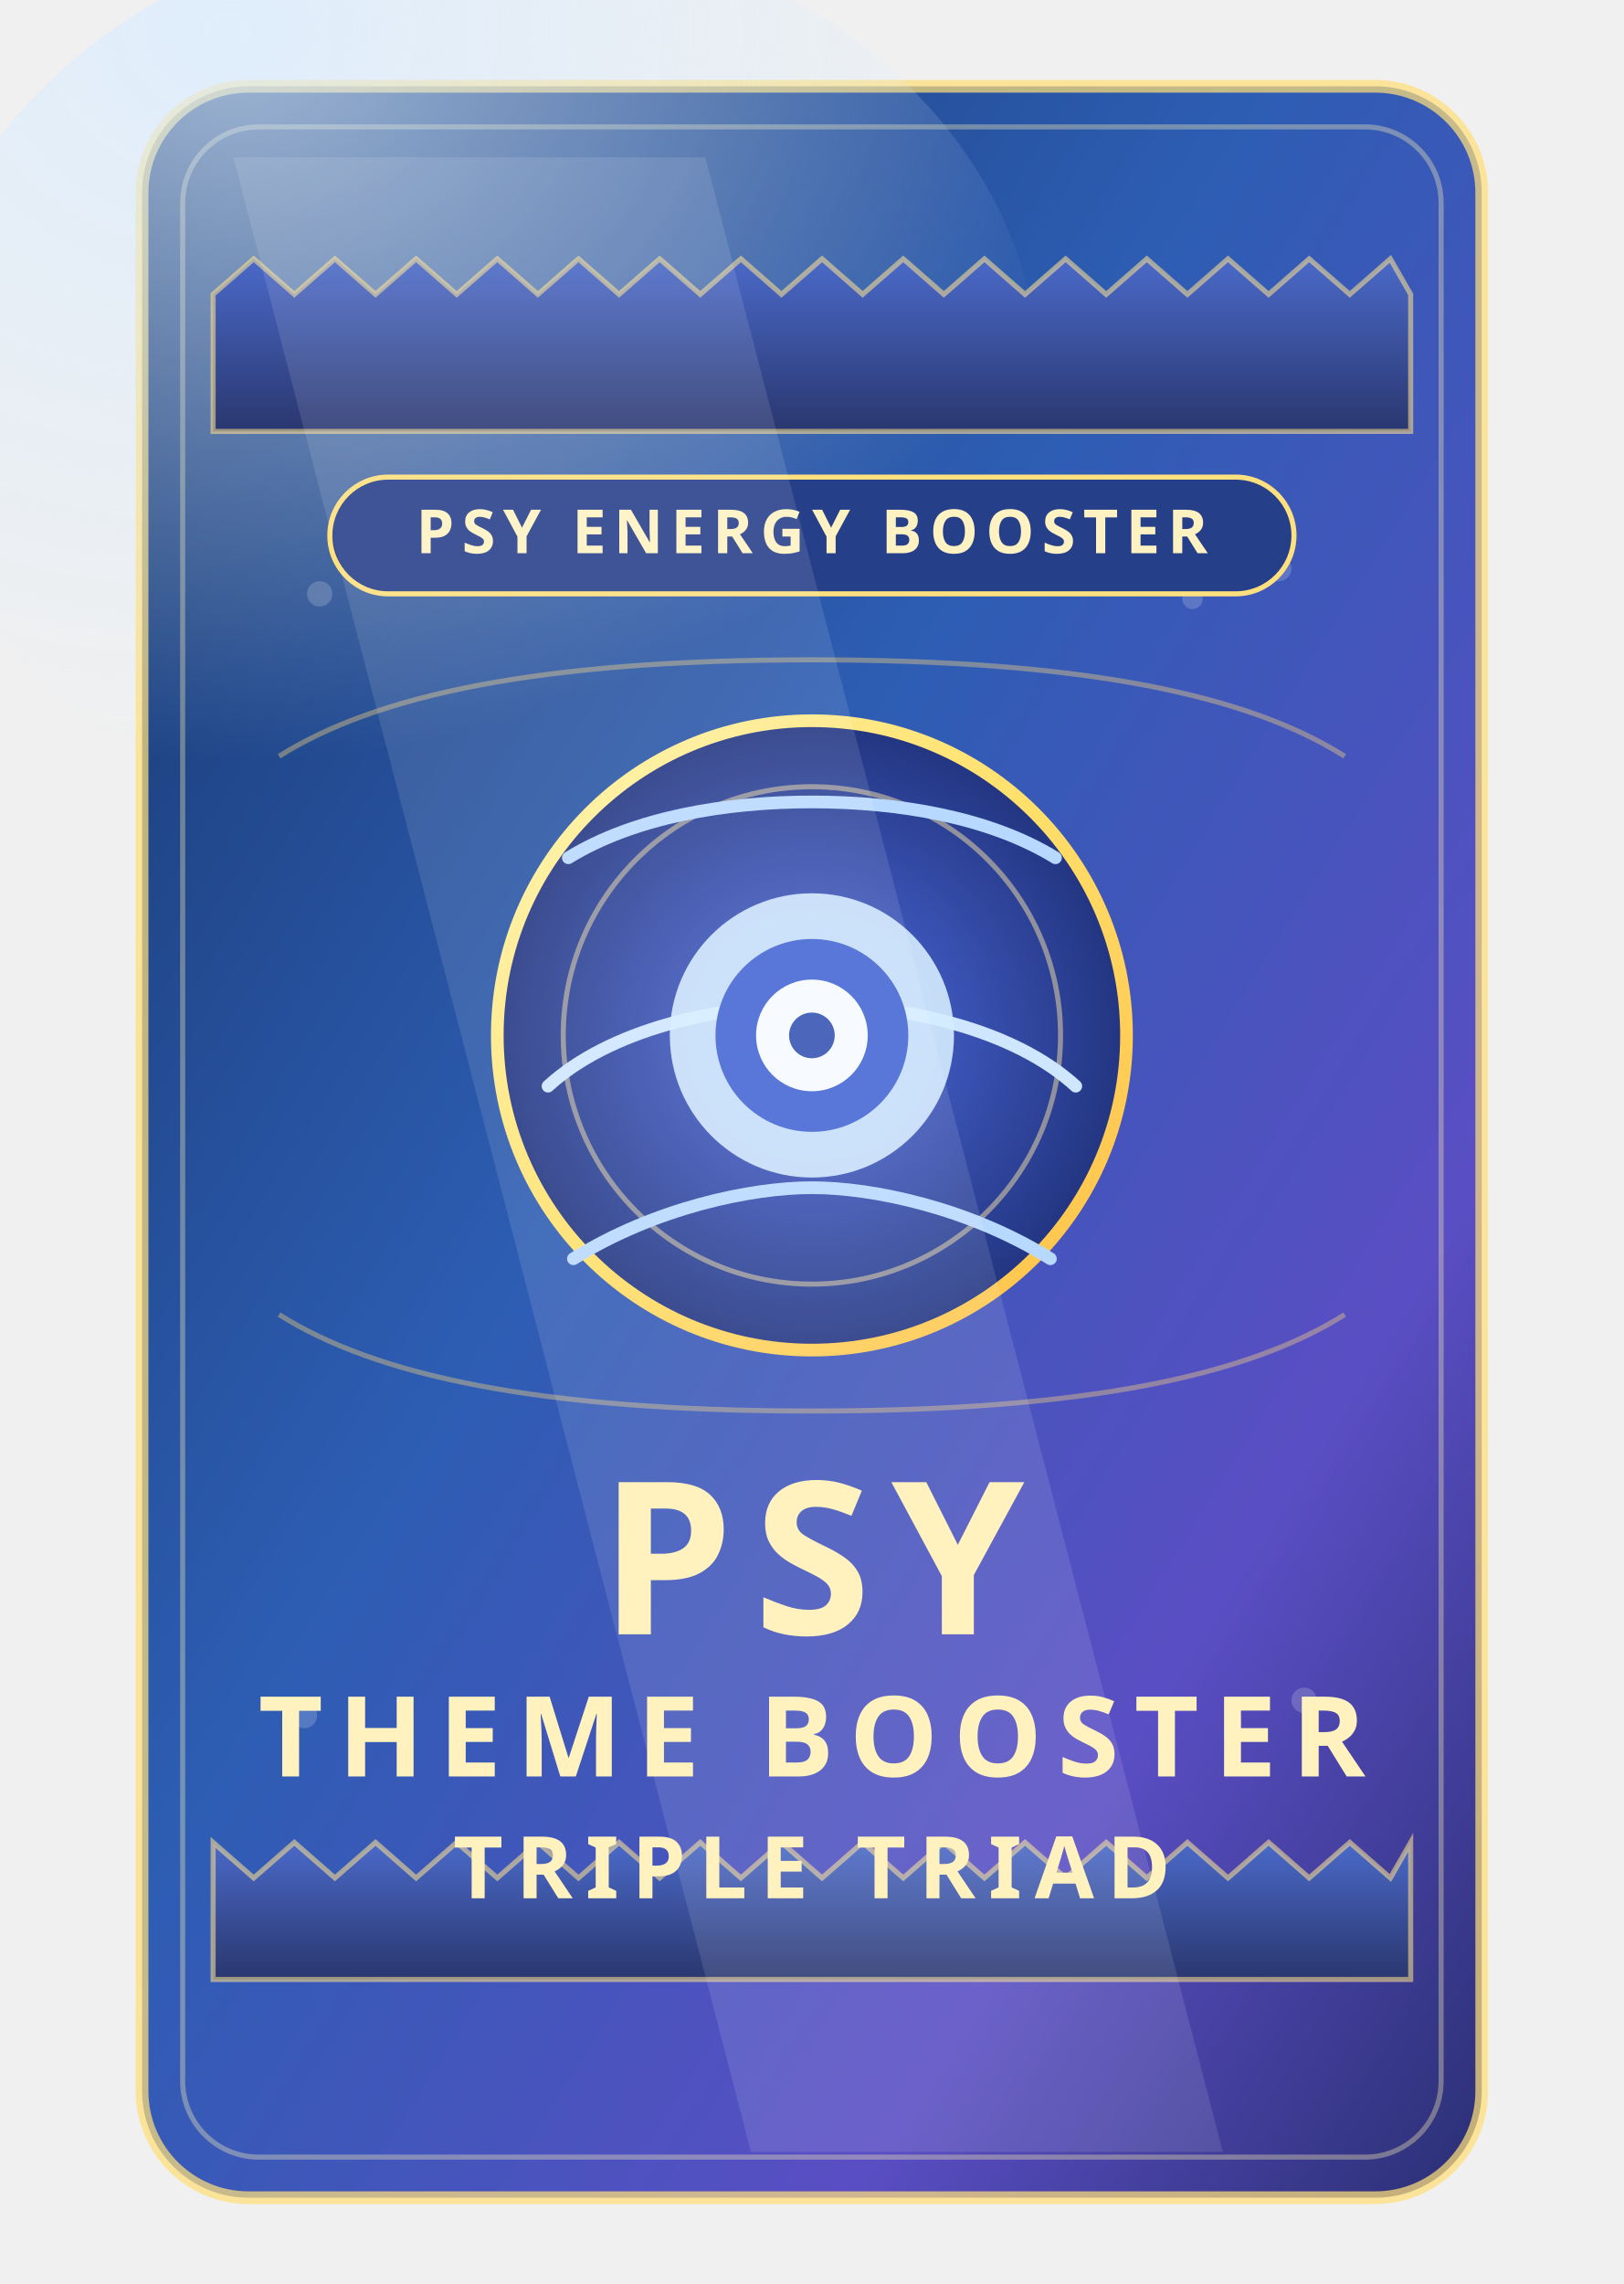
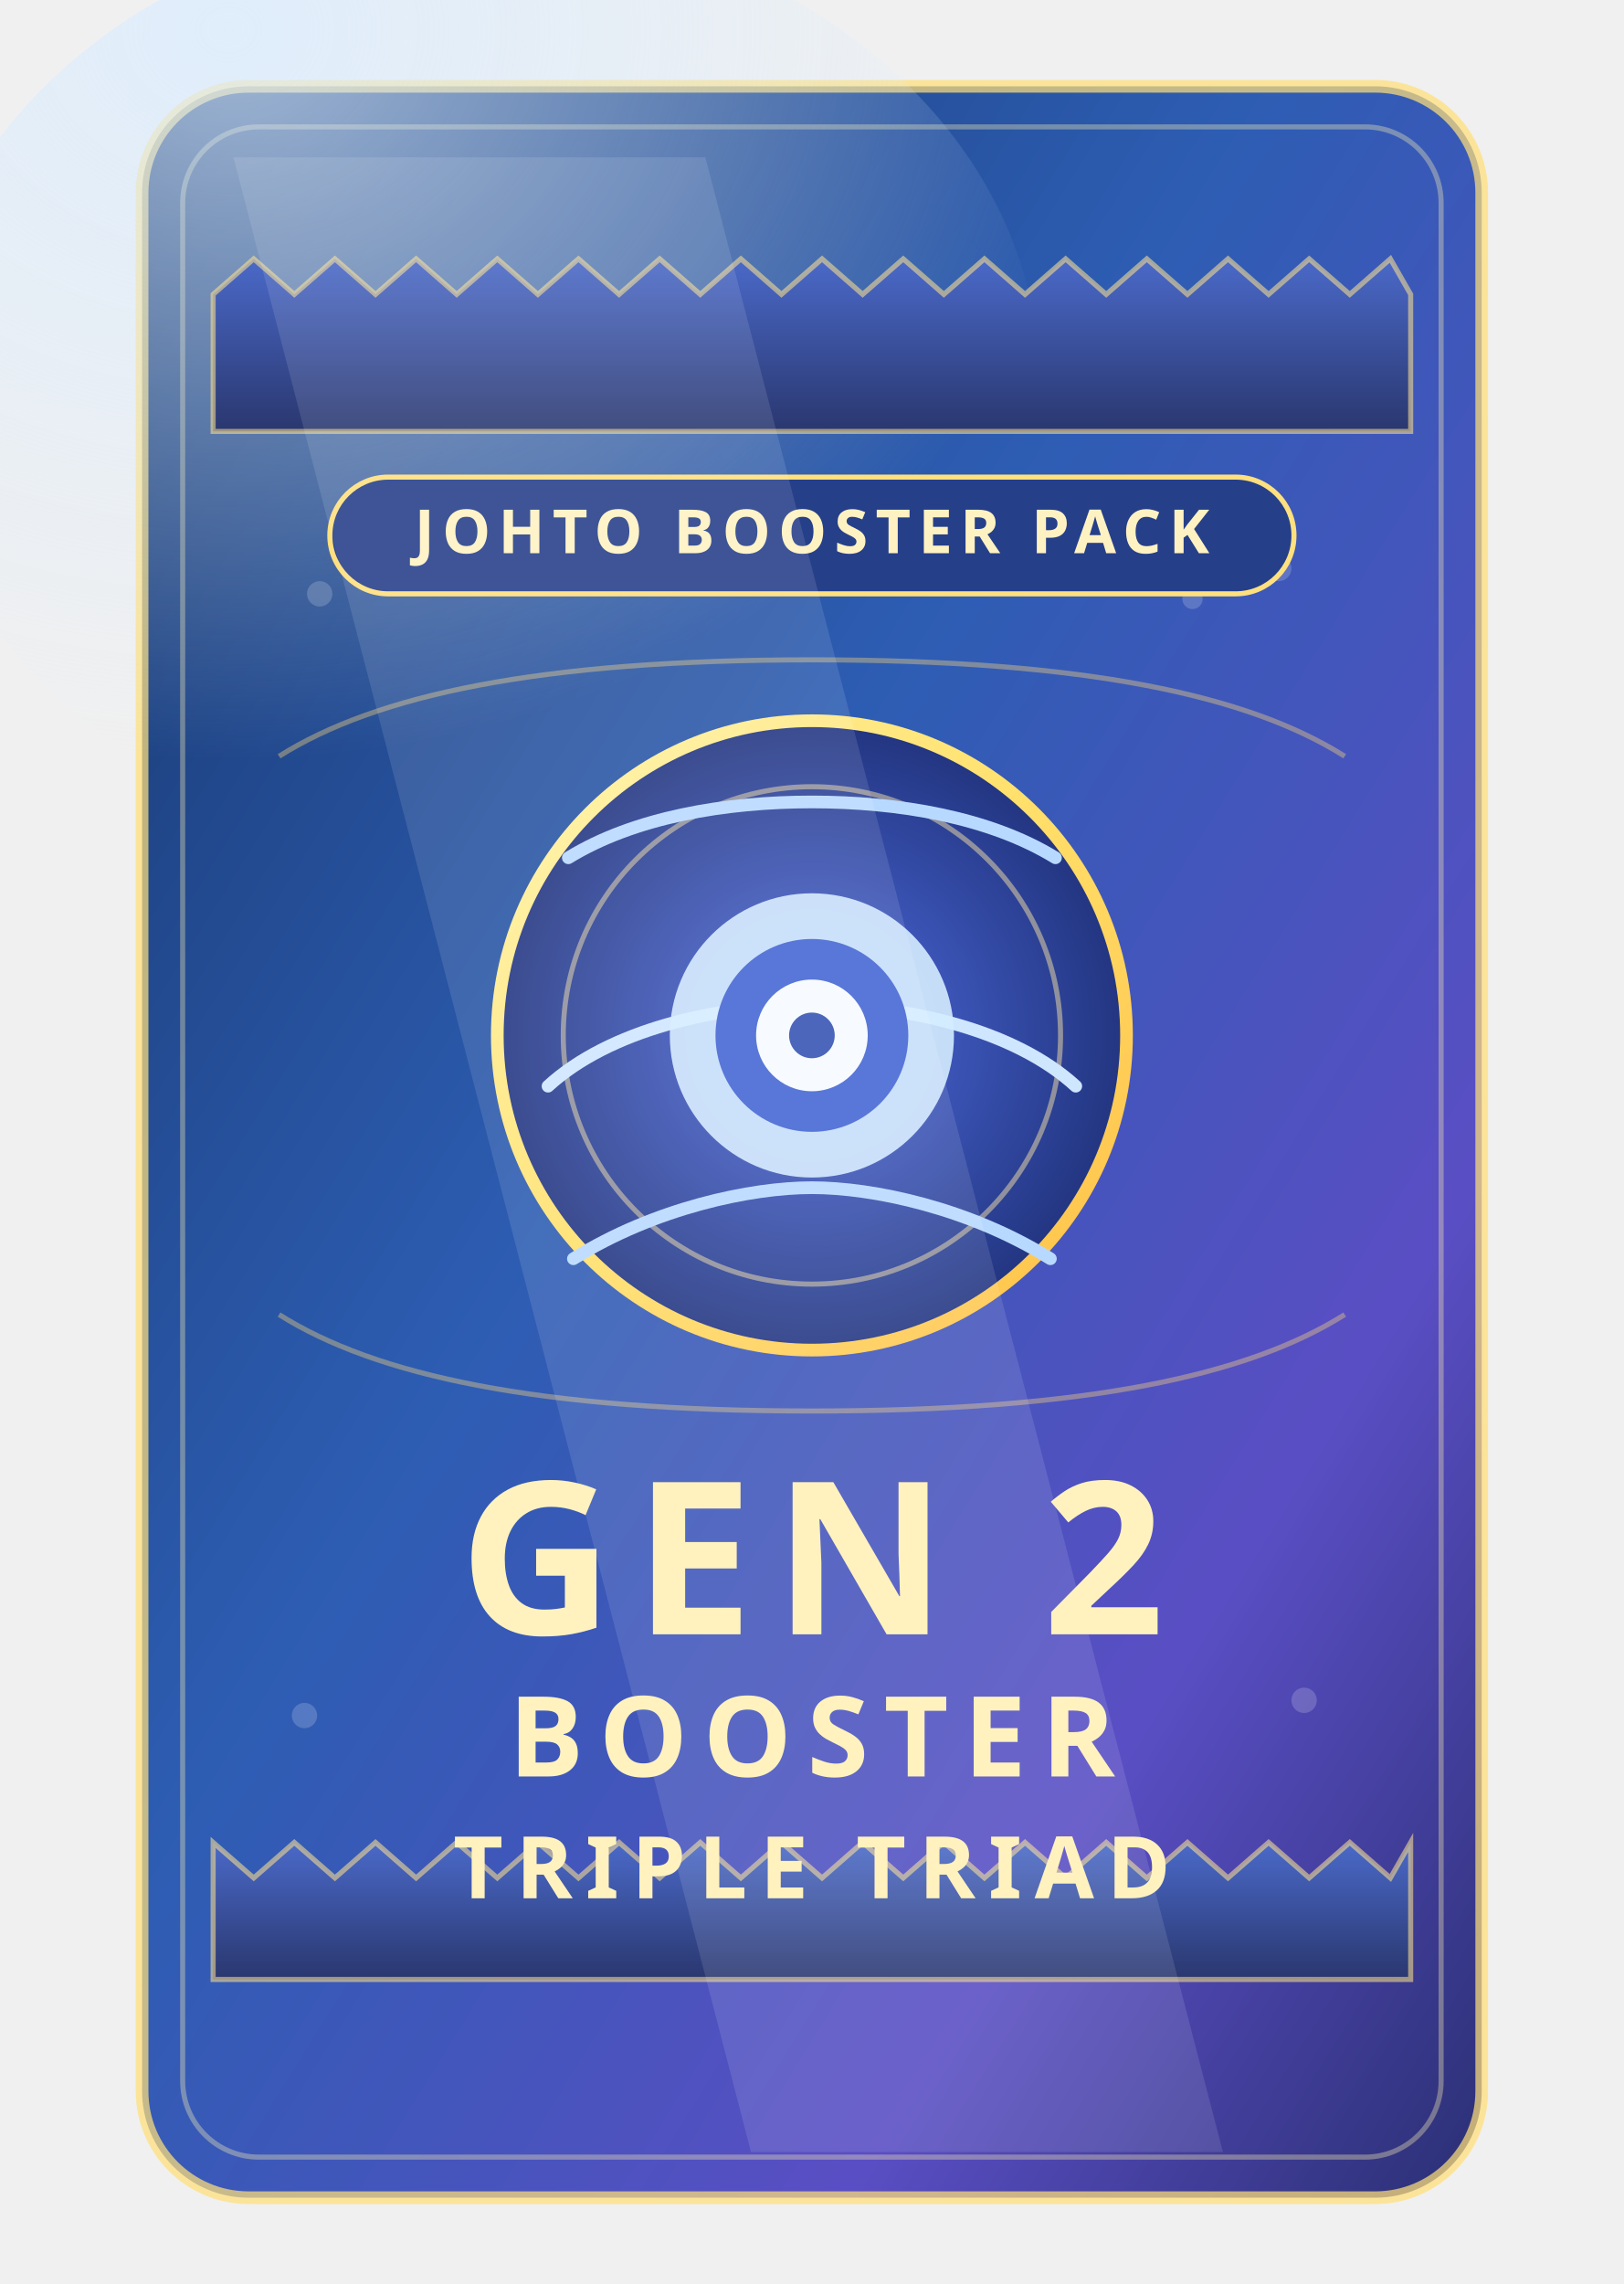
<svg xmlns="http://www.w3.org/2000/svg" width="640" height="900" viewBox="0 0 640 900" role="img" aria-labelledby="title desc">
  <defs>
    <linearGradient id="bg" x1="0" y1="0" x2="1" y2="1">
      <stop offset="0%" stop-color="#17366b" />
      <stop offset="42%" stop-color="#2d5db3" />
      <stop offset="76%" stop-color="#5a4ec4" />
      <stop offset="100%" stop-color="#2a2f73" />
    </linearGradient>
    <linearGradient id="rim" x1="0" y1="0" x2="1" y2="1">
      <stop offset="0%" stop-color="#fff4aa" />
      <stop offset="48%" stop-color="#ffe06b" />
      <stop offset="100%" stop-color="#ffbe46" />
    </linearGradient>
    <linearGradient id="seal" x1="0" y1="0" x2="0" y2="1">
      <stop offset="0%" stop-color="#4a69c8" />
      <stop offset="100%" stop-color="#2a376f" />
    </linearGradient>
    <radialGradient id="glow" cx="28%" cy="12%" r="78%">
      <stop offset="0%" stop-color="#d9ecff" stop-opacity="0.72" />
      <stop offset="100%" stop-color="#d9ecff" stop-opacity="0" />
    </radialGradient>
    <radialGradient id="core" cx="50%" cy="50%" r="62%">
      <stop offset="0%" stop-color="#4f6de0" />
      <stop offset="72%" stop-color="#273b8b" />
      <stop offset="100%" stop-color="#1b2766" />
    </radialGradient>
  </defs>
  <rect x="56" y="34" width="528" height="832" rx="42" fill="url(#bg)" stroke="#ffdf79" stroke-opacity="0.72" stroke-width="5" />
  <rect x="72" y="50" width="496" height="800" rx="30" fill="none" stroke="#fff3b6" stroke-opacity="0.35" stroke-width="2" />
  <ellipse cx="188" cy="152" rx="222" ry="184" fill="url(#glow)" />
  <path d="M84 116 L100 102 L116 116 L132 102 L148 116 L164 102 L180 116 L196 102 L212 116 L228 102 L244 116 L260 102 L276 116 L292 102 L308 116 L324 102 L340 116 L356 102 L372 116 L388 102 L404 116 L420 102 L436 116 L452 102 L468 116 L484 102 L500 116 L516 102 L532 116 L548 102 L556 116 L556 170 L84 170 Z" fill="url(#seal)" stroke="#ffe28f" stroke-opacity="0.56" stroke-width="2" />
  <path d="M84 726 L100 740 L116 726 L132 740 L148 726 L164 740 L180 726 L196 740 L212 726 L228 740 L244 726 L260 740 L276 726 L292 740 L308 726 L324 740 L340 726 L356 740 L372 726 L388 740 L404 726 L420 740 L436 726 L452 740 L468 726 L484 740 L500 726 L516 740 L532 726 L548 740 L556 726 L556 780 L84 780 Z" fill="url(#seal)" stroke="#ffe28f" stroke-opacity="0.56" stroke-width="2" />
  <g fill="#ffffff" fill-opacity="0.18">
    <circle cx="126" cy="234" r="5" />
    <circle cx="164" cy="216" r="4" />
    <circle cx="504" cy="224" r="5" />
    <circle cx="470" cy="236" r="4" />
    <circle cx="120" cy="676" r="5" />
    <circle cx="514" cy="670" r="5" />
  </g>
  <rect x="130" y="188" width="380" height="46" rx="23" fill="#263f89" stroke="#ffe07e" stroke-width="2" />
  <text x="320" y="218" fill="#fff2c2" font-family="Rajdhani, sans-serif" font-size="24" font-weight="700" text-anchor="middle" letter-spacing="3">
-     PSY ENERGY BOOSTER
+     JOHTO BOOSTER PACK
  </text>
  <g transform="translate(320 408)">
    <circle r="124" fill="url(#core)" stroke="url(#rim)" stroke-width="5" />
    <circle r="98" fill="none" stroke="#ffe8a4" stroke-opacity="0.48" stroke-width="2" />
    <path d="M-96 -70 C-70 -86 -34 -92 0 -92 C34 -92 70 -86 96 -70" fill="none" stroke="#b8d9ff" stroke-width="5" stroke-linecap="round" />
    <path d="M-104 20 C-80 -2 -38 -12 0 -12 C38 -12 80 -2 104 20" fill="none" stroke="#cfe6ff" stroke-width="5" stroke-linecap="round" />
    <path d="M-94 88 C-62 68 -24 60 0 60 C24 60 62 68 94 88" fill="none" stroke="#b8d9ff" stroke-width="5" stroke-linecap="round" />
    <circle r="56" fill="#d5ecff" fill-opacity="0.9" />
    <circle r="38" fill="#4566d3" />
    <circle r="22" fill="#f6fbff" />
    <circle r="9" fill="#3653b3" />
  </g>
  <path d="M110 298 C148 274 212 260 320 260 C428 260 492 274 530 298" fill="none" stroke="#ffd97a" stroke-opacity="0.38" stroke-width="2" />
  <path d="M110 518 C148 542 212 556 320 556 C428 556 492 542 530 518" fill="none" stroke="#ffd97a" stroke-opacity="0.38" stroke-width="2" />
  <path d="M92 62 L278 62 L482 848 L296 848 Z" fill="#ffffff" fill-opacity="0.11" />
  <g fill="#fff2be" text-anchor="middle">
-     <text x="320" y="644" font-family="Rajdhani, sans-serif" font-size="84" font-weight="800" letter-spacing="8">PSY</text>
-     <text x="320" y="700" font-family="Rajdhani, sans-serif" font-size="44" font-weight="700" letter-spacing="6">THEME BOOSTER</text>
+     <text x="320" y="644" font-family="Rajdhani, sans-serif" font-size="84" font-weight="800" letter-spacing="8">GEN 2</text>
+     <text x="320" y="700" font-family="Rajdhani, sans-serif" font-size="44" font-weight="700" letter-spacing="6">BOOSTER</text>
    <text x="320" y="748" font-family="Rajdhani, sans-serif" font-size="34" font-weight="600" letter-spacing="5">TRIPLE TRIAD</text>
  </g>
</svg>
